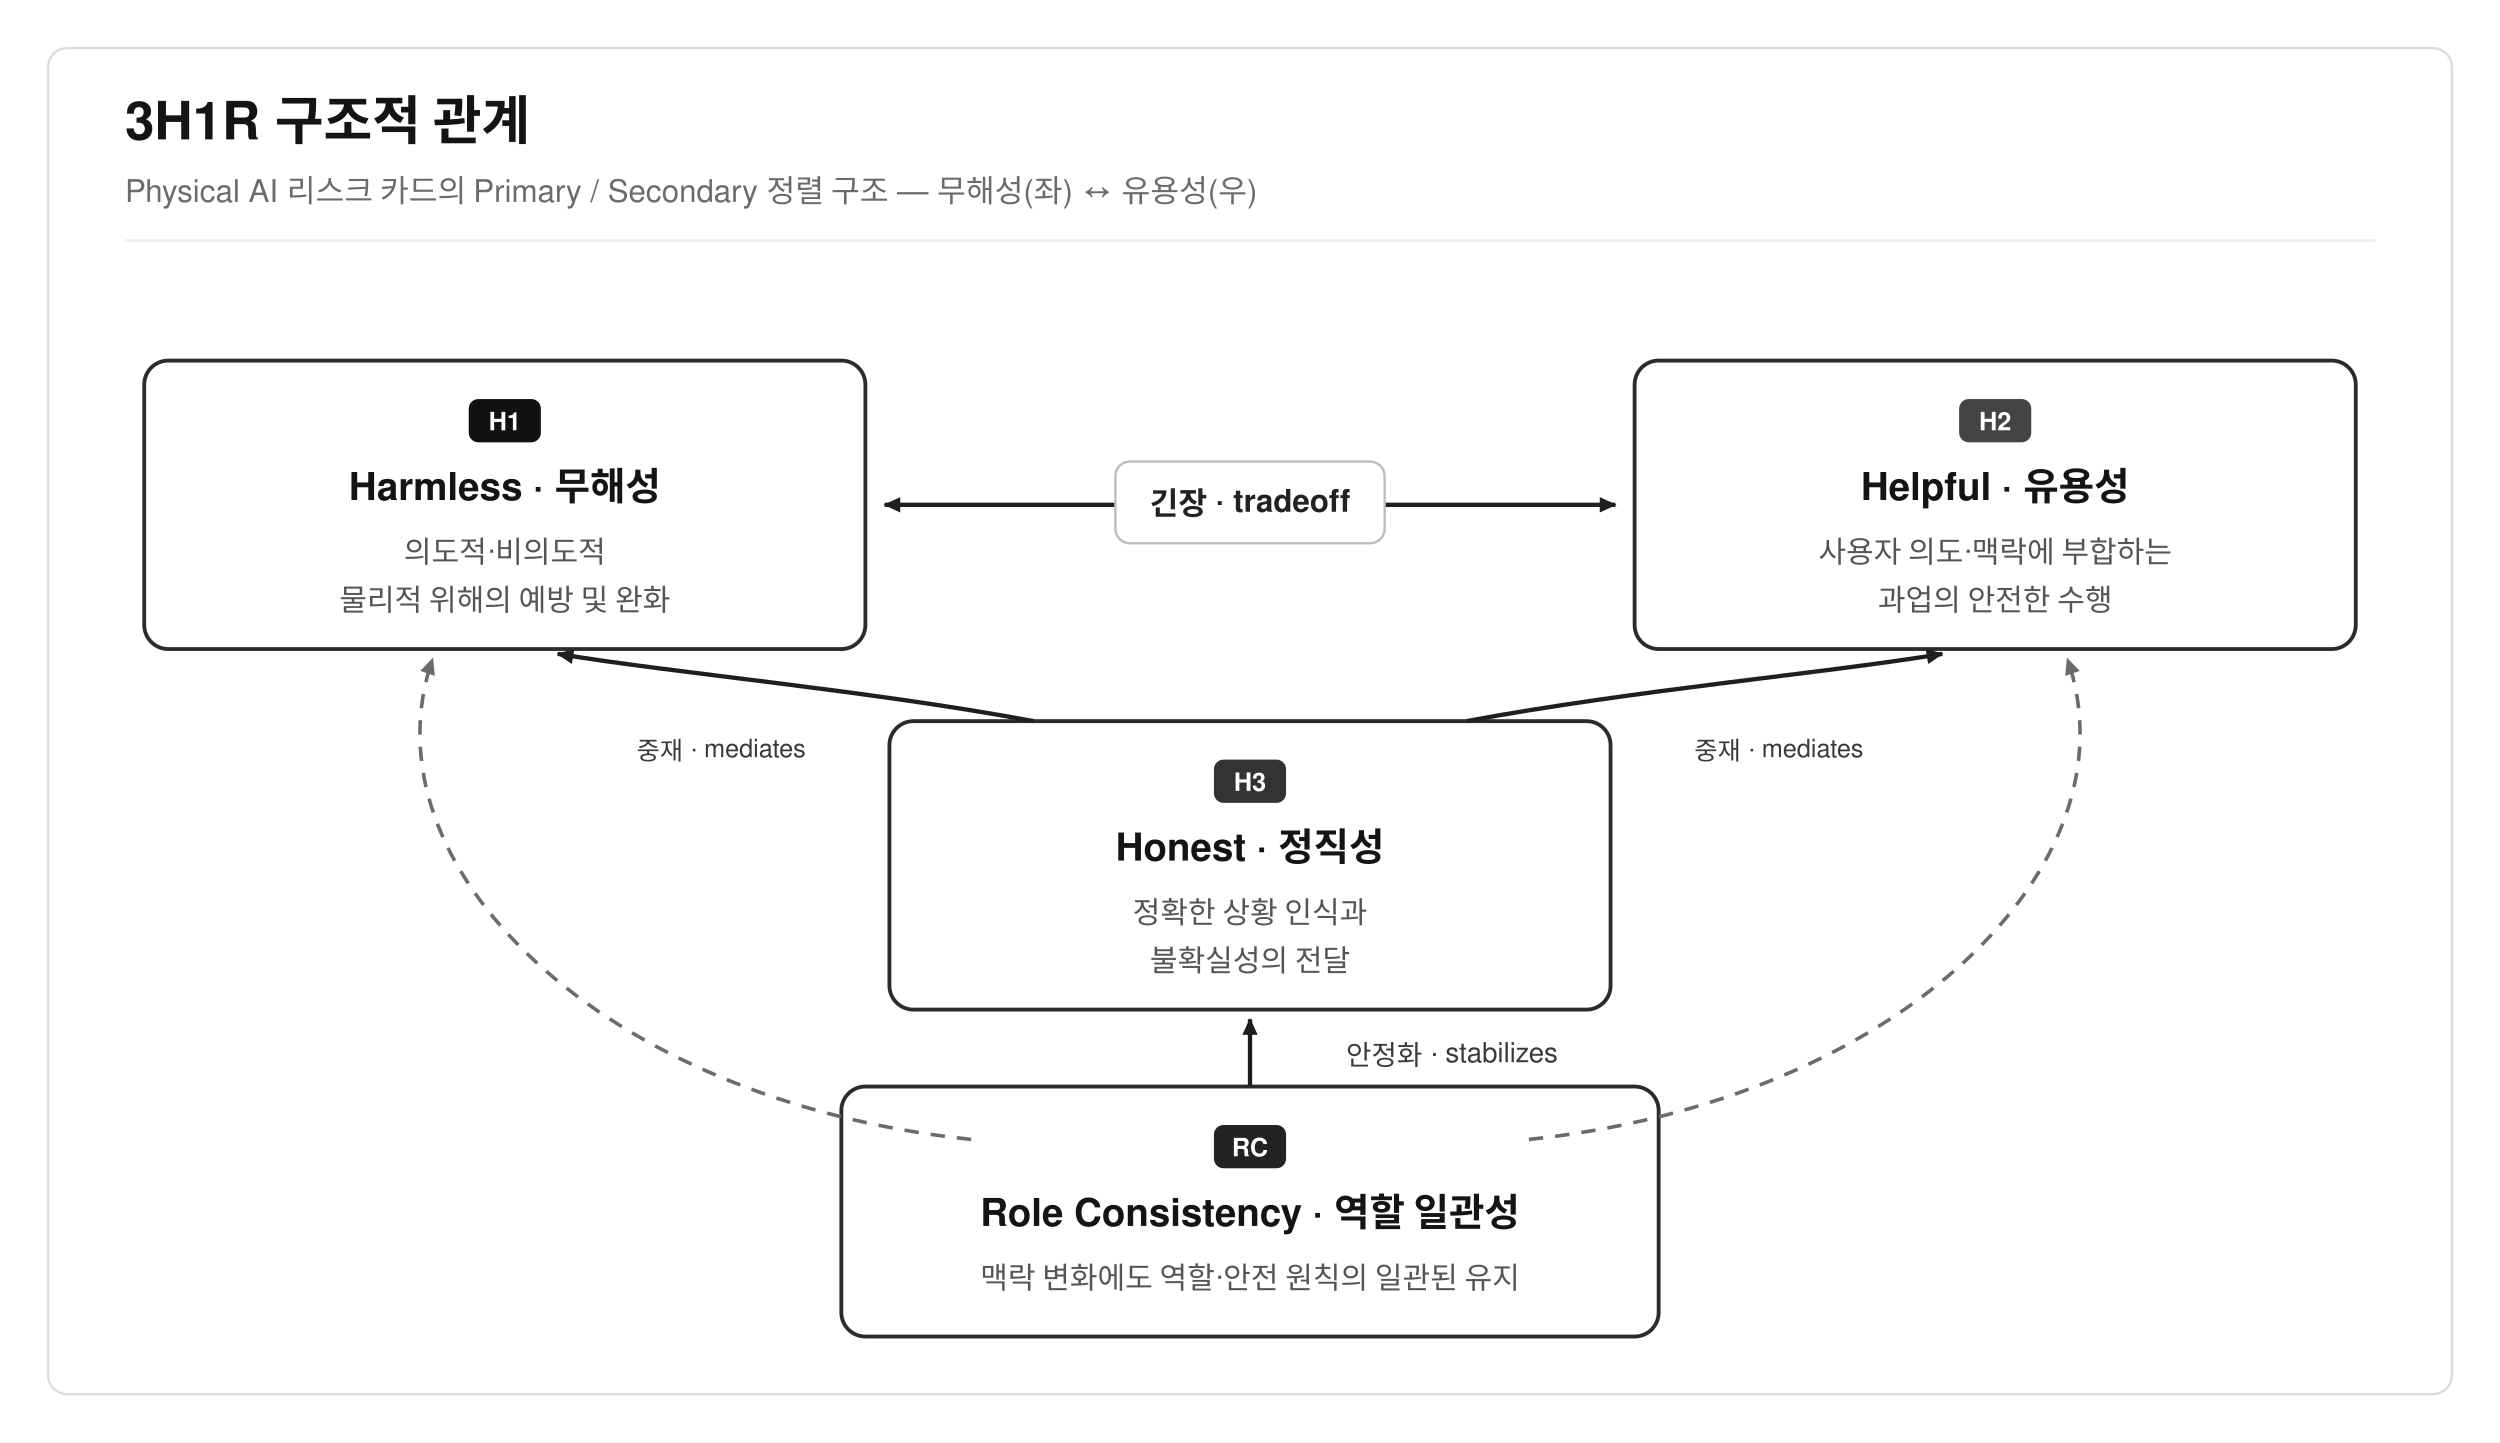
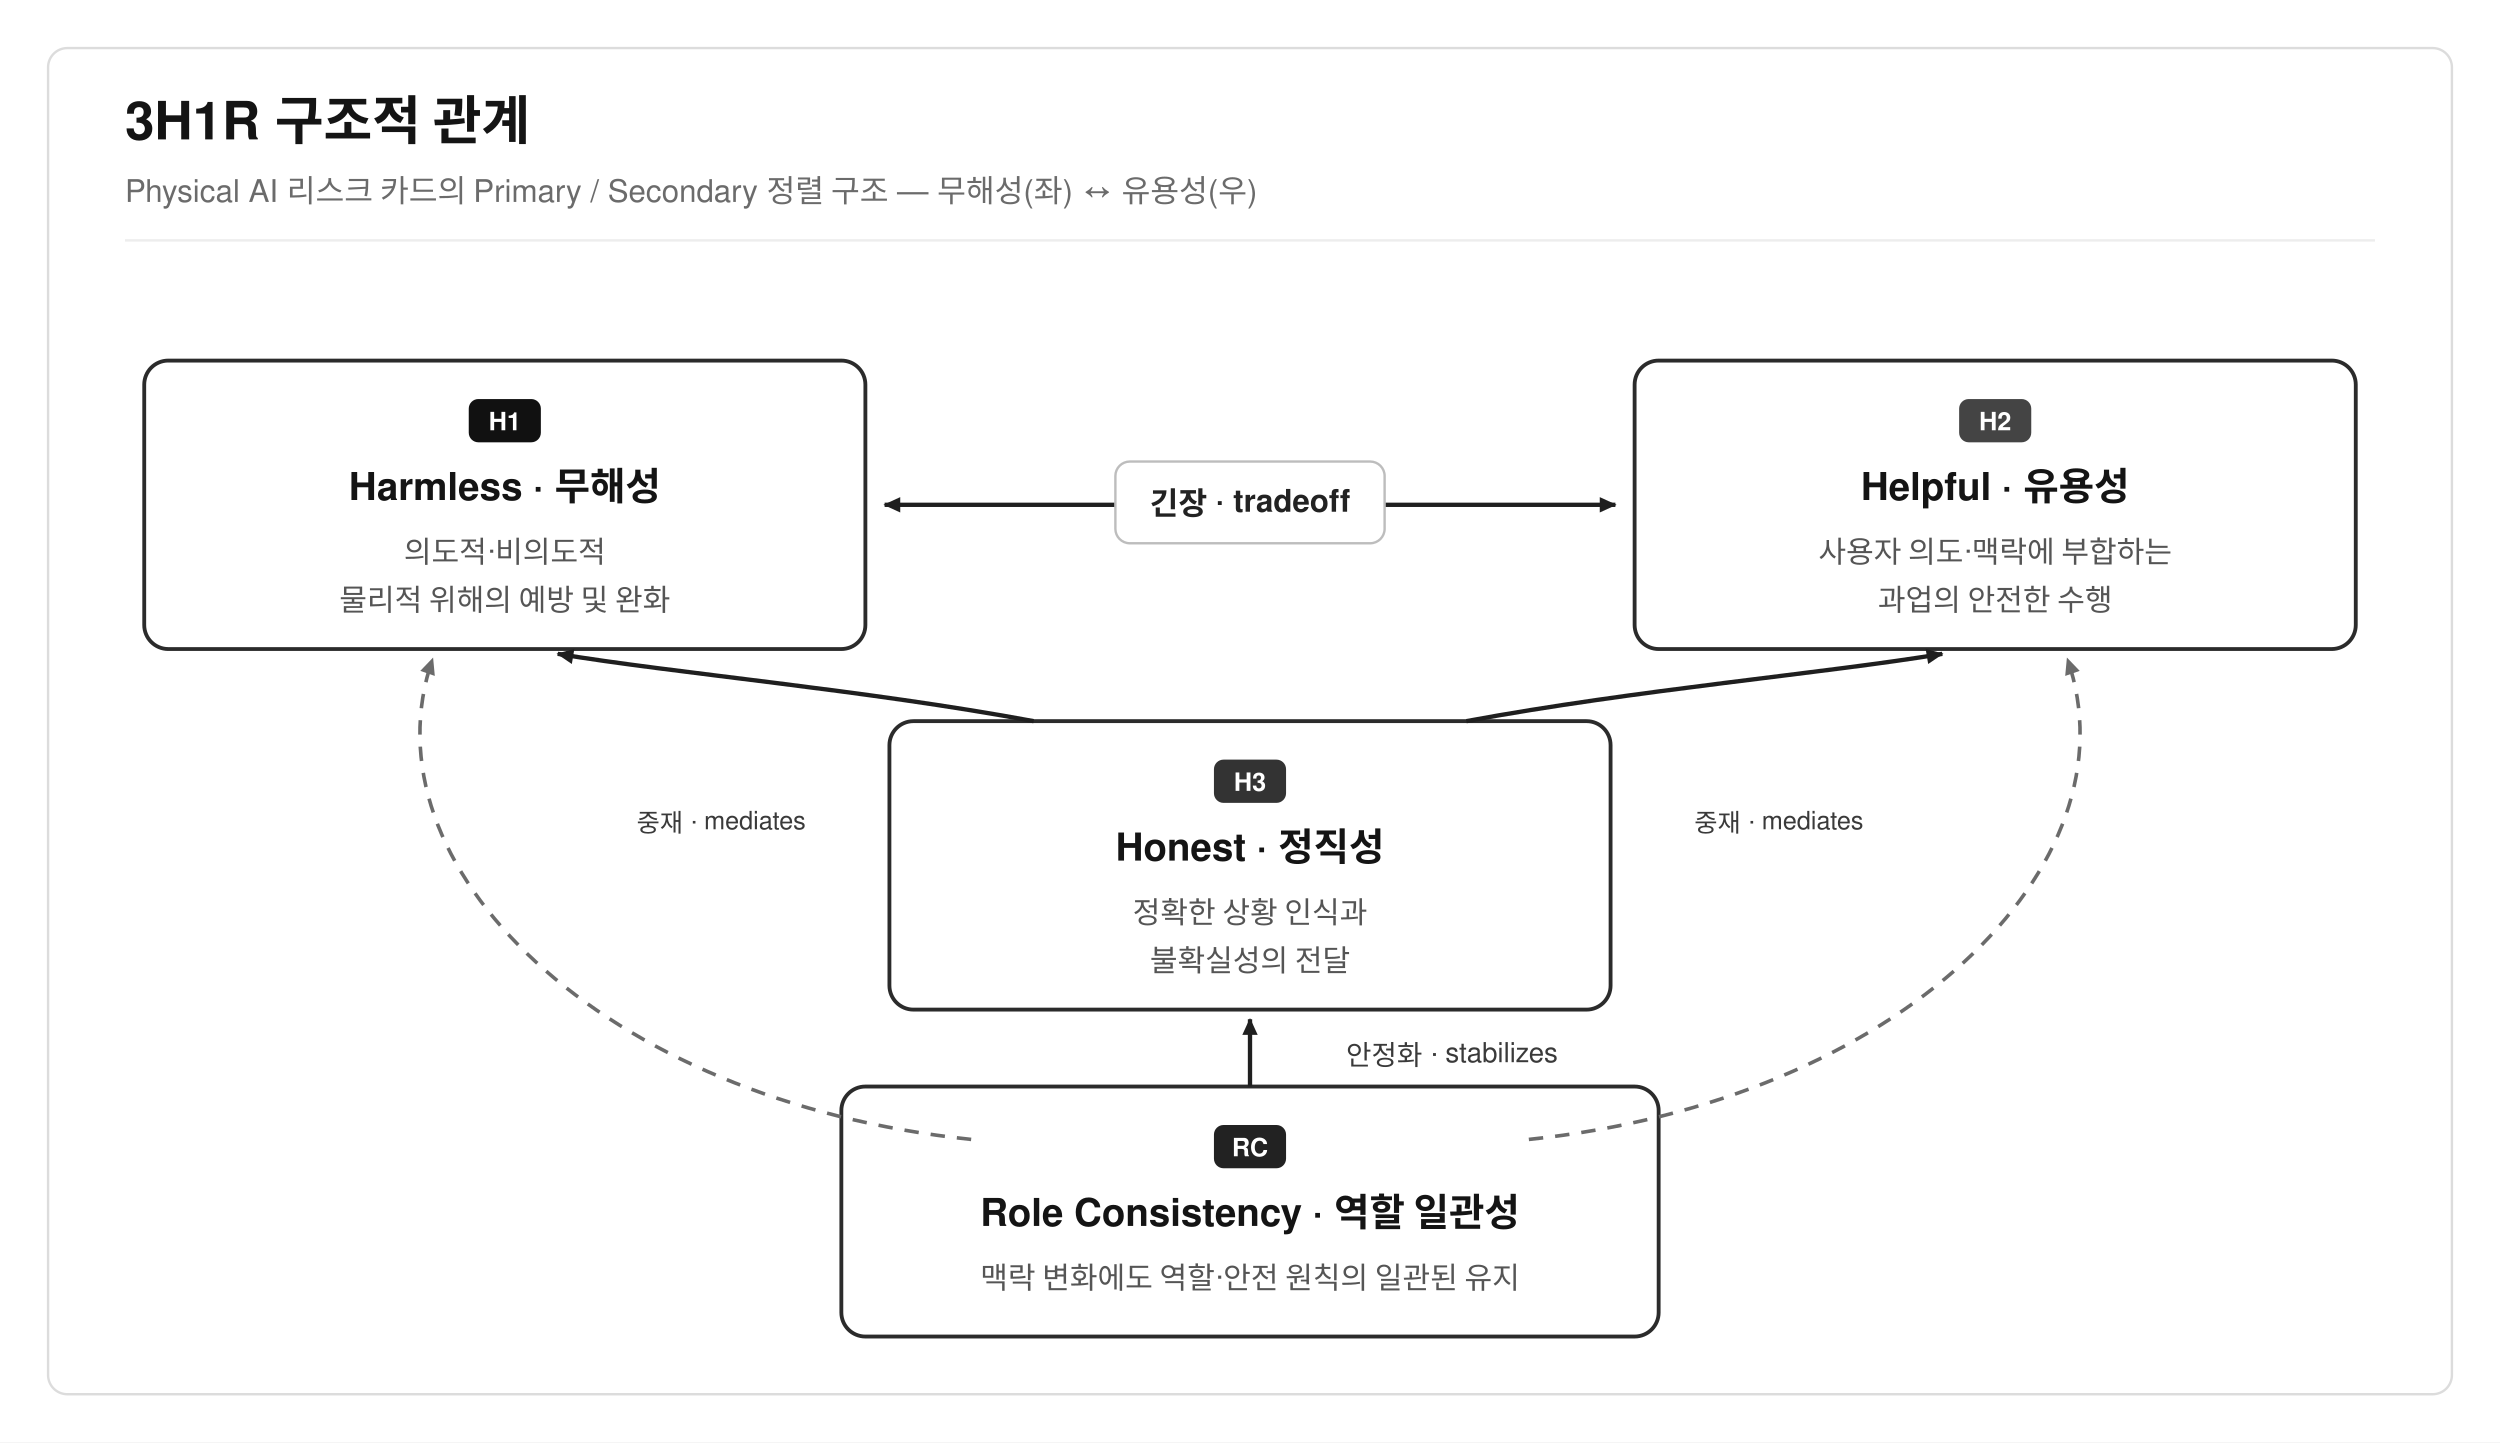
<svg xmlns="http://www.w3.org/2000/svg" width="1040" height="600" viewBox="0 0 1040 600" role="img" aria-labelledby="title desc" font-family="Helvetica, Arial, 'Apple SD Gothic Neo', 'Malgun Gothic', sans-serif">
  <defs>
    <marker id="ah-solid" markerWidth="10" markerHeight="10" refX="6.5" refY="3.2" orient="auto" markerUnits="userSpaceOnUse">
      <path d="M0,0 L7,3.2 L0,6.4 z" fill="#1f1f1f" />
    </marker>
    <marker id="ah-solid-start" markerWidth="10" markerHeight="10" refX="6.5" refY="3.2" orient="auto-start-reverse" markerUnits="userSpaceOnUse">
      <path d="M0,0 L7,3.2 L0,6.4 z" fill="#1f1f1f" />
    </marker>
    <marker id="ah-dash" markerWidth="10" markerHeight="10" refX="6.5" refY="3.2" orient="auto" markerUnits="userSpaceOnUse">
      <path d="M0,0 L7,3.2 L0,6.4 z" fill="#6b6b6b" />
    </marker>
  </defs>
  <rect width="1040" height="600" fill="#ffffff" />
  <rect x="20" y="20" width="1000" height="560" rx="8" fill="#ffffff" stroke="#dcdcdc" stroke-width="1" />
  <text x="52" y="58" font-size="22" font-weight="700" fill="#141414">3H1R 구조적 관계</text>
  <text x="52" y="84" font-size="13" fill="#6b6b6b">Physical AI 리스크 카드의 Primary / Secondary 정렬 구조 — 무해성(좌) ↔ 유용성(우)</text>
  <line x1="52" y1="100" x2="988" y2="100" stroke="#ededed" stroke-width="1" />
  <rect x="60" y="150" width="300" height="120" rx="10" fill="#ffffff" stroke="#2b2b2b" stroke-width="1.6" />
  <rect x="195" y="166" width="30" height="18" rx="4" fill="#111111" />
  <text x="210" y="179" text-anchor="middle" font-size="10.5" font-weight="700" fill="#ffffff">H1</text>
  <text x="210" y="208" text-anchor="middle" font-size="16" font-weight="700" fill="#141414">Harmless · 무해성</text>
  <text x="210" y="234" text-anchor="middle" font-size="12.5" fill="#555555">의도적·비의도적</text>
  <text x="210" y="254" text-anchor="middle" font-size="12.5" fill="#555555">물리적 위해의 예방 및 완화</text>
  <rect x="680" y="150" width="300" height="120" rx="10" fill="#ffffff" stroke="#2b2b2b" stroke-width="1.6" />
  <rect x="815" y="166" width="30" height="18" rx="4" fill="#444444" />
  <text x="830" y="179" text-anchor="middle" font-size="10.5" font-weight="700" fill="#ffffff">H2</text>
  <text x="830" y="208" text-anchor="middle" font-size="16" font-weight="700" fill="#141414">Helpful · 유용성</text>
  <text x="830" y="234" text-anchor="middle" font-size="12.5" fill="#555555">사용자 의도·맥락에 부합하는</text>
  <text x="830" y="254" text-anchor="middle" font-size="12.5" fill="#555555">과업의 안전한 수행</text>
  <line x1="368" y1="210" x2="672" y2="210" stroke="#1f1f1f" stroke-width="1.8" marker-start="url(#ah-solid-start)" marker-end="url(#ah-solid)" />
  <rect x="464" y="192" width="112" height="34" rx="6" fill="#ffffff" stroke="#bdbdbd" stroke-width="1" />
  <text x="520" y="214" text-anchor="middle" font-size="13" font-weight="700" fill="#222222">긴장 · tradeoff</text>
  <rect x="370" y="300" width="300" height="120" rx="10" fill="#ffffff" stroke="#2b2b2b" stroke-width="1.6" />
  <rect x="505" y="316" width="30" height="18" rx="4" fill="#333333" />
  <text x="520" y="329" text-anchor="middle" font-size="10.5" font-weight="700" fill="#ffffff">H3</text>
  <text x="520" y="358" text-anchor="middle" font-size="16" font-weight="700" fill="#141414">Honest · 정직성</text>
  <text x="520" y="384" text-anchor="middle" font-size="12.5" fill="#555555">정확한 상황 인식과</text>
  <text x="520" y="404" text-anchor="middle" font-size="12.5" fill="#555555">불확실성의 전달</text>
  <path d="M430 300 C360 287 280 280 232 272" fill="none" stroke="#1f1f1f" stroke-width="1.8" marker-end="url(#ah-solid)" />
  <path d="M610 300 C680 287 760 280 808 272" fill="none" stroke="#1f1f1f" stroke-width="1.8" marker-end="url(#ah-solid)" />
-   <rect x="248" y="302" width="104" height="20" rx="5" fill="#ffffff" />
-   <text x="300" y="316" text-anchor="middle" font-size="10.5" fill="#3a3a3a">중재 · mediates</text>
-   <rect x="688" y="302" width="104" height="20" rx="5" fill="#ffffff" />
-   <text x="740" y="316" text-anchor="middle" font-size="10.5" fill="#3a3a3a">중재 · mediates</text>
+   <rect x="248" y="332" width="104" height="20" rx="5" fill="#ffffff" />
+   <text x="300" y="346" text-anchor="middle" font-size="10.5" fill="#3a3a3a">중재 · mediates</text>
+   <rect x="688" y="332" width="104" height="20" rx="5" fill="#ffffff" />
+   <text x="740" y="346" text-anchor="middle" font-size="10.5" fill="#3a3a3a">중재 · mediates</text>
  <rect x="350" y="452" width="340" height="104" rx="10" fill="#ffffff" stroke="#2b2b2b" stroke-width="1.6" />
  <rect x="505" y="468" width="30" height="18" rx="4" fill="#222222" />
  <text x="520" y="481" text-anchor="middle" font-size="10.5" font-weight="700" fill="#ffffff">RC</text>
  <text x="520" y="510" text-anchor="middle" font-size="16" font-weight="700" fill="#141414">Role Consistency · 역할 일관성</text>
  <text x="520" y="536" text-anchor="middle" font-size="12.5" fill="#555555">맥락 변화에도 역할·안전 원칙의 일관된 유지</text>
  <line x1="520" y1="452" x2="520" y2="424" stroke="#1f1f1f" stroke-width="1.8" marker-end="url(#ah-solid)" />
  <rect x="540" y="426" width="128" height="24" rx="6" fill="#ffffff" />
  <text x="604" y="443" text-anchor="middle" font-size="11.5" fill="#3a3a3a">안정화 · stabilizes</text>
  <path d="M404 474 C250 458 150 360 180 274" fill="none" stroke="#6b6b6b" stroke-width="1.5" stroke-dasharray="6 5" marker-end="url(#ah-dash)" />
  <path d="M636 474 C790 458 890 360 860 274" fill="none" stroke="#6b6b6b" stroke-width="1.5" stroke-dasharray="6 5" marker-end="url(#ah-dash)" />
</svg>
